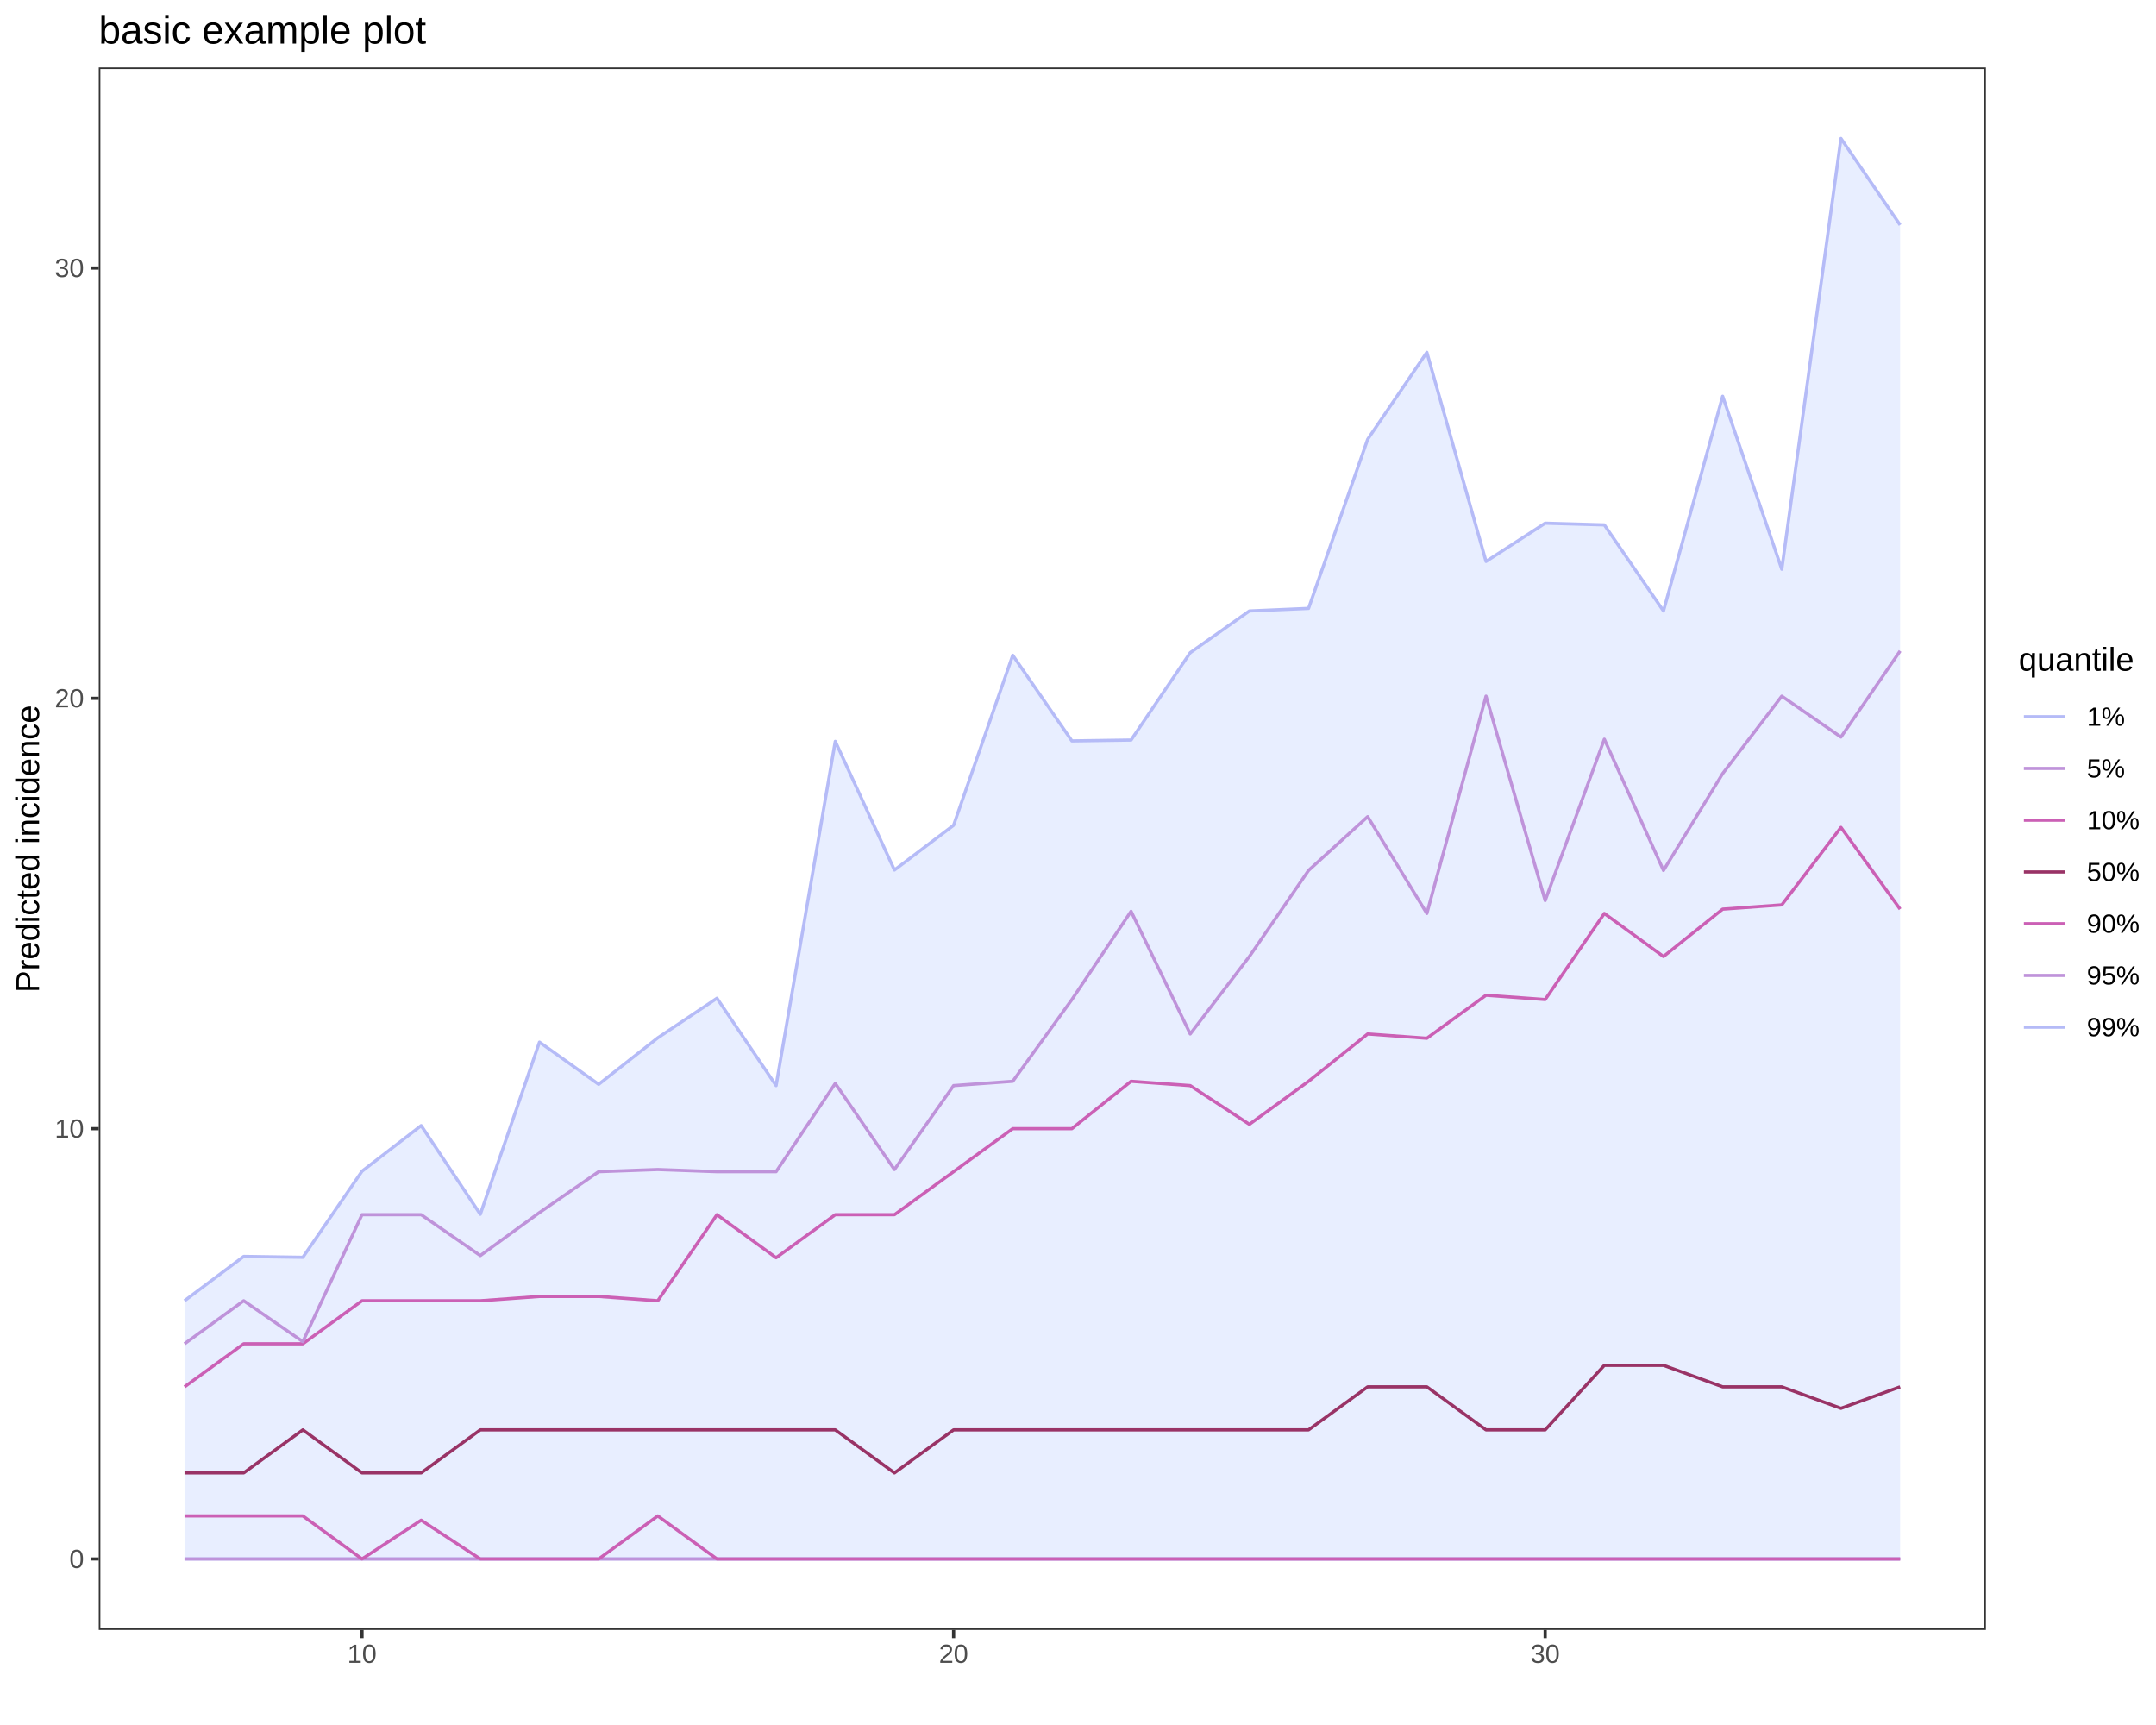
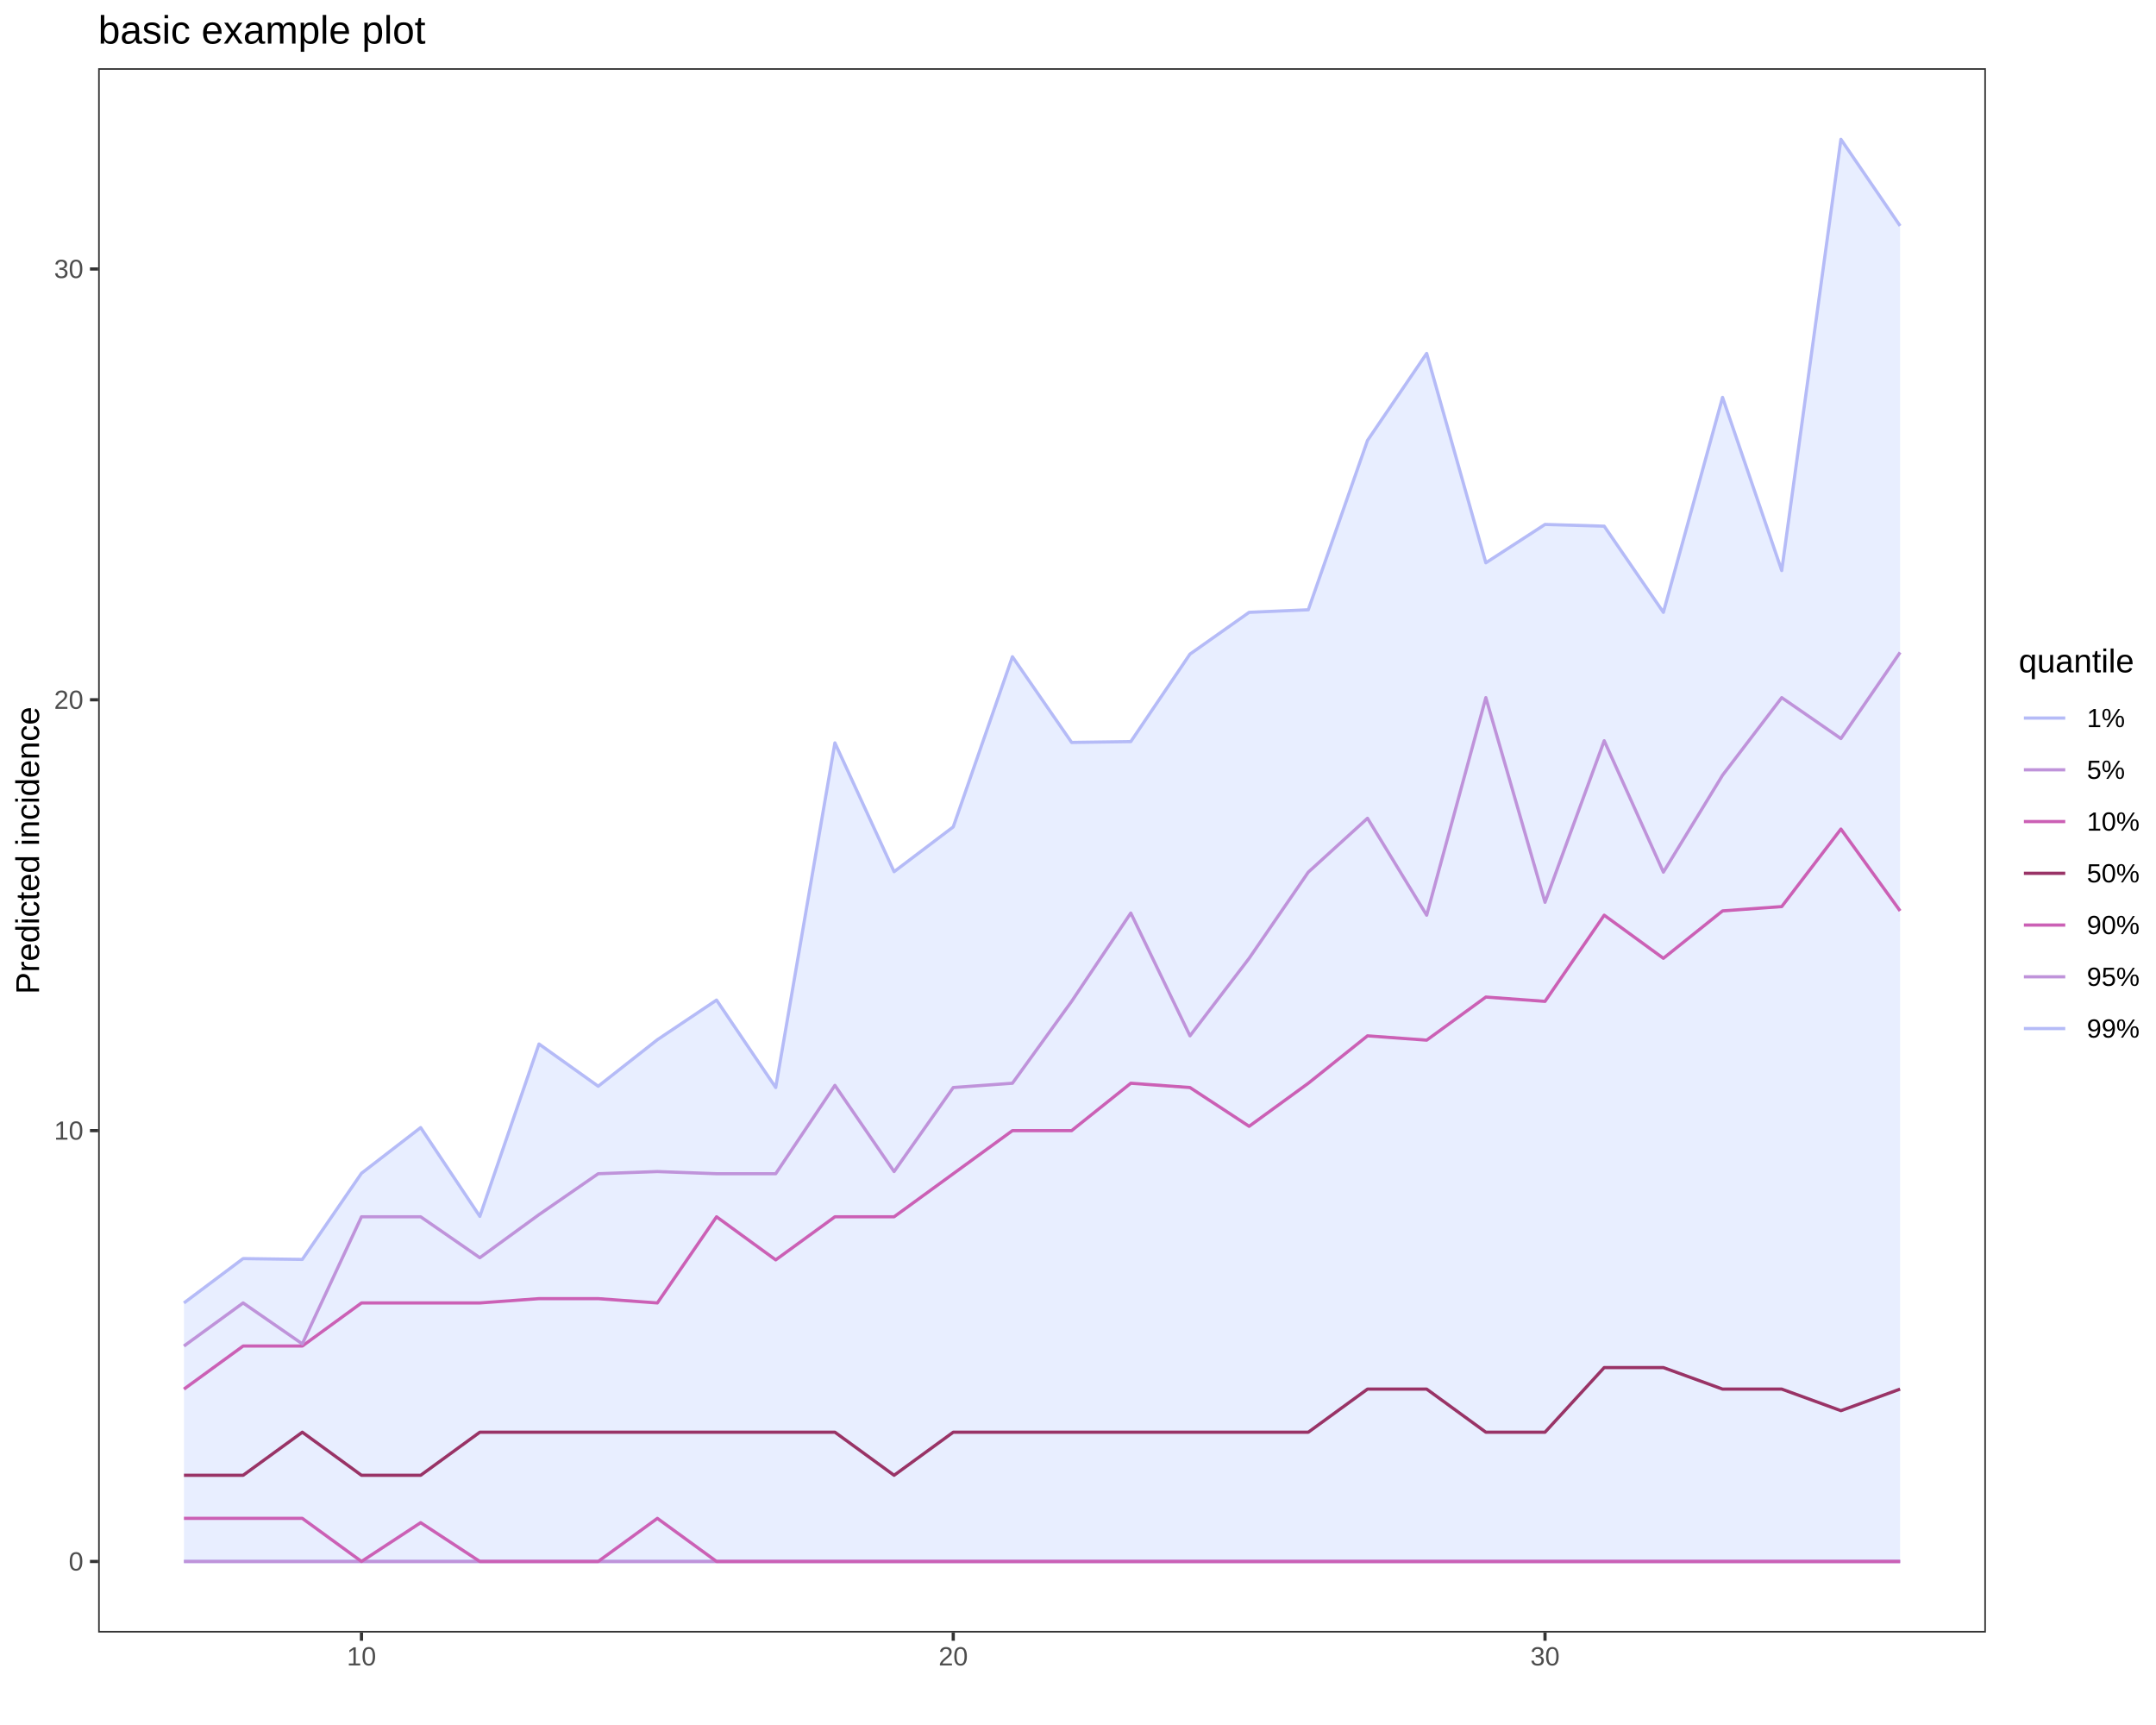
<svg xmlns="http://www.w3.org/2000/svg" viewBox="0 0 720.00 576.00">
  <defs>
    <style type="text/css">
    line, polyline, polygon, path, rect, circle {
      fill: none;
      stroke: #000000;
      stroke-linecap: round;
      stroke-linejoin: round;
      stroke-miterlimit: 10.00;
    }
  </style>
  </defs>
  <rect width="100%" height="100%" style="stroke: none; fill: #FFFFFF;" />
  <rect x="0.00" y="0.00" width="720.00" height="576.00" style="stroke-width: 1.07; stroke: #FFFFFF; fill: #FFFFFF;" />
  <defs>
-     <clipPath id="cpMzIuOTh8NjYzLjE5fDU0NC4yN3wyMi41Mg==">
-       <rect x="32.98" y="22.52" width="630.21" height="521.75" />
+     <clipPath id="cpMzIuNzh8NjYzLjE5fDU0NS4xM3wyMi43Nw==">
+       <rect x="32.78" y="22.77" width="630.42" height="522.36" />
    </clipPath>
  </defs>
-   <rect x="32.98" y="22.52" width="630.21" height="521.75" style="stroke-width: 1.07; stroke: none; fill: #FFFFFF;" clip-path="url(#cpMzIuOTh8NjYzLjE5fDU0NC4yN3wyMi41Mg==)" />
-   <polygon points="61.62,434.34 81.38,419.54 101.14,419.83 120.89,391.09 140.65,375.86 160.40,405.46 180.16,347.98 199.92,362.07 219.67,346.55 239.43,333.33 259.18,362.50 278.94,247.55 298.70,290.51 318.45,275.57 338.21,218.81 357.96,247.40 377.72,247.11 397.48,217.95 417.23,204.01 436.99,203.15 456.74,146.68 476.50,117.65 496.26,187.48 516.01,174.70 535.77,175.27 555.52,204.01 575.28,132.31 595.03,190.07 614.79,46.24 634.55,75.12 634.55,520.56 614.79,520.56 595.03,520.56 575.28,520.56 555.52,520.56 535.77,520.56 516.01,520.56 496.26,520.56 476.50,520.56 456.74,520.56 436.99,520.56 417.23,520.56 397.48,520.56 377.72,520.56 357.96,520.56 338.21,520.56 318.45,520.56 298.70,520.56 278.94,520.56 259.18,520.56 239.43,520.56 219.67,520.56 199.92,520.56 180.16,520.56 160.40,520.56 140.65,520.56 120.89,520.56 101.14,520.56 81.38,520.56 61.62,520.56 " style="stroke-width: 1.07; stroke: none; fill: #B3C6FF; fill-opacity: 0.30;" clip-path="url(#cpMzIuOTh8NjYzLjE5fDU0NC4yN3wyMi41Mg==)" />
-   <polyline points="61.62,520.56 81.38,520.56 101.14,520.56 120.89,520.56 140.65,520.56 160.40,520.56 180.16,520.56 199.92,520.56 219.67,520.56 239.43,520.56 259.18,520.56 278.94,520.56 298.70,520.56 318.45,520.56 338.21,520.56 357.96,520.56 377.72,520.56 397.48,520.56 417.23,520.56 436.99,520.56 456.74,520.56 476.50,520.56 496.26,520.56 516.01,520.56 535.77,520.56 555.52,520.56 575.28,520.56 595.03,520.56 614.79,520.56 634.55,520.56 " style="stroke-width: 1.07; stroke: #B5BBF7; stroke-linecap: butt;" clip-path="url(#cpMzIuOTh8NjYzLjE5fDU0NC4yN3wyMi41Mg==)" />
-   <polyline points="61.62,520.56 81.38,520.56 101.14,520.56 120.89,520.56 140.65,520.56 160.40,520.56 180.16,520.56 199.92,520.56 219.67,520.56 239.43,520.56 259.18,520.56 278.94,520.56 298.70,520.56 318.45,520.56 338.21,520.56 357.96,520.56 377.72,520.56 397.48,520.56 417.23,520.56 436.99,520.56 456.74,520.56 476.50,520.56 496.26,520.56 516.01,520.56 535.77,520.56 555.52,520.56 575.28,520.56 595.03,520.56 614.79,520.56 634.55,520.56 " style="stroke-width: 1.07; stroke: #BF93DA; stroke-linecap: butt;" clip-path="url(#cpMzIuOTh8NjYzLjE5fDU0NC4yN3wyMi41Mg==)" />
-   <polyline points="61.62,506.19 81.38,506.19 101.14,506.19 120.89,520.56 140.65,507.62 160.40,520.56 180.16,520.56 199.92,520.56 219.67,506.19 239.43,520.56 259.18,520.56 278.94,520.56 298.70,520.56 318.45,520.56 338.21,520.56 357.96,520.56 377.72,520.56 397.48,520.56 417.23,520.56 436.99,520.56 456.74,520.56 476.50,520.56 496.26,520.56 516.01,520.56 535.77,520.56 555.52,520.56 575.28,520.56 595.03,520.56 614.79,520.56 634.55,520.56 " style="stroke-width: 1.07; stroke: #CB60B5; stroke-linecap: butt;" clip-path="url(#cpMzIuOTh8NjYzLjE5fDU0NC4yN3wyMi41Mg==)" />
-   <polyline points="61.62,491.82 81.38,491.82 101.14,477.45 120.89,491.82 140.65,491.82 160.40,477.45 180.16,477.45 199.92,477.45 219.67,477.45 239.43,477.45 259.18,477.45 278.94,477.45 298.70,491.82 318.45,477.45 338.21,477.45 357.96,477.45 377.72,477.45 397.48,477.45 417.23,477.45 436.99,477.45 456.74,463.08 476.50,463.08 496.26,477.45 516.01,477.45 535.77,455.90 555.52,455.90 575.28,463.08 595.03,463.08 614.79,470.26 634.55,463.08 " style="stroke-width: 1.07; stroke: #993366; stroke-linecap: butt;" clip-path="url(#cpMzIuOTh8NjYzLjE5fDU0NC4yN3wyMi41Mg==)" />
-   <polyline points="61.62,463.08 81.38,448.71 101.14,448.71 120.89,434.34 140.65,434.34 160.40,434.34 180.16,432.90 199.92,432.90 219.67,434.34 239.43,405.60 259.18,419.97 278.94,405.60 298.70,405.60 318.45,391.24 338.21,376.87 357.96,376.87 377.72,361.06 397.48,362.50 417.23,375.43 436.99,361.06 456.74,345.25 476.50,346.69 496.26,332.32 516.01,333.76 535.77,305.02 555.52,319.39 575.28,303.58 595.03,302.15 614.79,276.28 634.55,303.58 " style="stroke-width: 1.07; stroke: #CB60B5; stroke-linecap: butt;" clip-path="url(#cpMzIuOTh8NjYzLjE5fDU0NC4yN3wyMi41Mg==)" />
-   <polyline points="61.62,448.71 81.38,434.34 101.14,447.99 120.89,405.60 140.65,405.60 160.40,419.25 180.16,404.89 199.92,391.24 219.67,390.52 239.43,391.24 259.18,391.24 278.94,361.78 298.70,390.52 318.45,362.50 338.21,361.06 357.96,333.76 377.72,304.30 397.48,345.25 417.23,319.39 436.99,290.65 456.74,272.69 476.50,305.02 496.26,232.46 516.01,300.71 535.77,246.83 555.52,290.65 575.28,258.32 595.03,232.46 614.79,246.11 634.55,217.37 " style="stroke-width: 1.07; stroke: #BF93DA; stroke-linecap: butt;" clip-path="url(#cpMzIuOTh8NjYzLjE5fDU0NC4yN3wyMi41Mg==)" />
-   <polyline points="61.62,434.34 81.38,419.54 101.14,419.83 120.89,391.09 140.65,375.86 160.40,405.46 180.16,347.98 199.92,362.07 219.67,346.55 239.43,333.33 259.18,362.50 278.94,247.55 298.70,290.51 318.45,275.57 338.21,218.81 357.96,247.40 377.72,247.11 397.48,217.95 417.23,204.01 436.99,203.15 456.74,146.68 476.50,117.65 496.26,187.48 516.01,174.70 535.77,175.27 555.52,204.01 575.28,132.31 595.03,190.07 614.79,46.24 634.55,75.12 " style="stroke-width: 1.07; stroke: #B5BBF7; stroke-linecap: butt;" clip-path="url(#cpMzIuOTh8NjYzLjE5fDU0NC4yN3wyMi41Mg==)" />
-   <rect x="32.98" y="22.52" width="630.21" height="521.75" style="stroke-width: 1.07; stroke: #333333;" clip-path="url(#cpMzIuOTh8NjYzLjE5fDU0NC4yN3wyMi41Mg==)" />
+   <rect x="32.78" y="22.77" width="630.42" height="522.36" style="stroke-width: 1.07; stroke: none; fill: #FFFFFF;" clip-path="url(#cpMzIuNzh8NjYzLjE5fDU0NS4xM3wyMi43Nw==)" />
+   <polygon points="61.43,435.07 81.19,420.26 100.96,420.54 120.72,391.77 140.48,376.52 160.24,406.16 180.00,348.61 199.77,362.71 219.53,347.18 239.29,333.94 259.05,363.14 278.82,248.06 298.58,291.07 318.34,276.11 338.10,219.29 357.87,247.91 377.63,247.63 397.39,218.42 417.15,204.47 436.91,203.61 456.68,147.07 476.44,118.01 496.20,187.93 515.96,175.12 535.73,175.70 555.49,204.47 575.25,132.69 595.01,190.52 614.78,46.52 634.54,75.43 634.54,521.39 614.78,521.39 595.01,521.39 575.25,521.39 555.49,521.39 535.73,521.39 515.96,521.39 496.20,521.39 476.44,521.39 456.68,521.39 436.91,521.39 417.15,521.39 397.39,521.39 377.63,521.39 357.87,521.39 338.10,521.39 318.34,521.39 298.58,521.39 278.82,521.39 259.05,521.39 239.29,521.39 219.53,521.39 199.77,521.39 180.00,521.39 160.24,521.39 140.48,521.39 120.72,521.39 100.96,521.39 81.19,521.39 61.43,521.39 " style="stroke-width: 1.07; stroke: none; fill: #B3C6FF; fill-opacity: 0.30;" clip-path="url(#cpMzIuNzh8NjYzLjE5fDU0NS4xM3wyMi43Nw==)" />
+   <polyline points="61.43,521.39 81.19,521.39 100.96,521.39 120.72,521.39 140.48,521.39 160.24,521.39 180.00,521.39 199.77,521.39 219.53,521.39 239.29,521.39 259.05,521.39 278.82,521.39 298.58,521.39 318.34,521.39 338.10,521.39 357.87,521.39 377.63,521.39 397.39,521.39 417.15,521.39 436.91,521.39 456.68,521.39 476.44,521.39 496.20,521.39 515.96,521.39 535.73,521.39 555.49,521.39 575.25,521.39 595.01,521.39 614.78,521.39 634.54,521.39 " style="stroke-width: 1.07; stroke: #B5BBF7; stroke-linecap: butt;" clip-path="url(#cpMzIuNzh8NjYzLjE5fDU0NS4xM3wyMi43Nw==)" />
+   <polyline points="61.43,521.39 81.19,521.39 100.96,521.39 120.72,521.39 140.48,521.39 160.24,521.39 180.00,521.39 199.77,521.39 219.53,521.39 239.29,521.39 259.05,521.39 278.82,521.39 298.58,521.39 318.34,521.39 338.10,521.39 357.87,521.39 377.63,521.39 397.39,521.39 417.15,521.39 436.91,521.39 456.68,521.39 476.44,521.39 496.20,521.39 515.96,521.39 535.73,521.39 555.49,521.39 575.25,521.39 595.01,521.39 614.78,521.39 634.54,521.39 " style="stroke-width: 1.07; stroke: #BF93DA; stroke-linecap: butt;" clip-path="url(#cpMzIuNzh8NjYzLjE5fDU0NS4xM3wyMi43Nw==)" />
+   <polyline points="61.43,507.00 81.19,507.00 100.96,507.00 120.72,521.39 140.48,508.44 160.24,521.39 180.00,521.39 199.77,521.39 219.53,507.00 239.29,521.39 259.05,521.39 278.82,521.39 298.58,521.39 318.34,521.39 338.10,521.39 357.87,521.39 377.63,521.39 397.39,521.39 417.15,521.39 436.91,521.39 456.68,521.39 476.44,521.39 496.20,521.39 515.96,521.39 535.73,521.39 555.49,521.39 575.25,521.39 595.01,521.39 614.78,521.39 634.54,521.39 " style="stroke-width: 1.07; stroke: #CB60B5; stroke-linecap: butt;" clip-path="url(#cpMzIuNzh8NjYzLjE5fDU0NS4xM3wyMi43Nw==)" />
+   <polyline points="61.43,492.62 81.19,492.62 100.96,478.23 120.72,492.62 140.48,492.62 160.24,478.23 180.00,478.23 199.77,478.23 219.53,478.23 239.29,478.23 259.05,478.23 278.82,478.23 298.58,492.62 318.34,478.23 338.10,478.23 357.87,478.23 377.63,478.23 397.39,478.23 417.15,478.23 436.91,478.23 456.68,463.84 476.44,463.84 496.20,478.23 515.96,478.23 535.73,456.65 555.49,456.65 575.25,463.84 595.01,463.84 614.78,471.04 634.54,463.84 " style="stroke-width: 1.07; stroke: #993366; stroke-linecap: butt;" clip-path="url(#cpMzIuNzh8NjYzLjE5fDU0NS4xM3wyMi43Nw==)" />
+   <polyline points="61.43,463.84 81.19,449.46 100.96,449.46 120.72,435.07 140.48,435.07 160.24,435.07 180.00,433.63 199.77,433.63 219.53,435.07 239.29,406.30 259.05,420.69 278.82,406.30 298.58,406.30 318.34,391.92 338.10,377.53 357.87,377.53 377.63,361.71 397.39,363.14 417.15,376.09 436.91,361.71 456.68,345.88 476.44,347.32 496.20,332.93 515.96,334.37 535.73,305.60 555.49,319.99 575.25,304.16 595.01,302.72 614.78,276.83 634.54,304.16 " style="stroke-width: 1.07; stroke: #CB60B5; stroke-linecap: butt;" clip-path="url(#cpMzIuNzh8NjYzLjE5fDU0NS4xM3wyMi43Nw==)" />
+   <polyline points="61.43,449.46 81.19,435.07 100.96,448.74 120.72,406.30 140.48,406.30 160.24,419.97 180.00,405.58 199.77,391.92 219.53,391.20 239.29,391.92 259.05,391.92 278.82,362.42 298.58,391.20 318.34,363.14 338.10,361.71 357.87,334.37 377.63,304.88 397.39,345.88 417.15,319.99 436.91,291.22 456.68,273.23 476.44,305.60 496.20,232.95 515.96,301.29 535.73,247.34 555.49,291.22 575.25,258.85 595.01,232.95 614.78,246.62 634.54,217.85 " style="stroke-width: 1.07; stroke: #BF93DA; stroke-linecap: butt;" clip-path="url(#cpMzIuNzh8NjYzLjE5fDU0NS4xM3wyMi43Nw==)" />
+   <polyline points="61.43,435.07 81.19,420.26 100.96,420.54 120.72,391.77 140.48,376.52 160.24,406.16 180.00,348.61 199.77,362.71 219.53,347.18 239.29,333.94 259.05,363.14 278.82,248.06 298.58,291.07 318.34,276.11 338.10,219.29 357.87,247.91 377.63,247.63 397.39,218.42 417.15,204.47 436.91,203.61 456.68,147.07 476.44,118.01 496.20,187.93 515.96,175.12 535.73,175.70 555.49,204.47 575.25,132.69 595.01,190.52 614.78,46.52 634.54,75.43 " style="stroke-width: 1.07; stroke: #B5BBF7; stroke-linecap: butt;" clip-path="url(#cpMzIuNzh8NjYzLjE5fDU0NS4xM3wyMi43Nw==)" />
+   <rect x="32.78" y="22.77" width="630.42" height="522.36" style="stroke-width: 1.07; stroke: #333333;" clip-path="url(#cpMzIuNzh8NjYzLjE5fDU0NS4xM3wyMi43Nw==)" />
  <defs>
    <clipPath id="cpMC4wMHw3MjAuMDB8NTc2LjAwfDAuMDA=">
      <rect x="0.00" y="0.00" width="720.00" height="576.00" />
    </clipPath>
  </defs>
  <g clip-path="url(#cpMC4wMHw3MjAuMDB8NTc2LjAwfDAuMDA=)">
-     <text x="23.16" y="523.58" style="font-size: 8.80px; fill: #4D4D4D; font-family: Liberation Sans;" textLength="4.89px" lengthAdjust="spacingAndGlyphs">0</text>
+     <text x="22.95" y="524.41" style="font-size: 8.80px; fill: #4D4D4D; font-family: Liberation Sans;" textLength="4.89px" lengthAdjust="spacingAndGlyphs">0</text>
  </g>
  <g clip-path="url(#cpMC4wMHw3MjAuMDB8NTc2LjAwfDAuMDA=)">
-     <text x="18.27" y="379.89" style="font-size: 8.80px; fill: #4D4D4D; font-family: Liberation Sans;" textLength="9.78px" lengthAdjust="spacingAndGlyphs">10</text>
+     <text x="18.06" y="380.55" style="font-size: 8.80px; fill: #4D4D4D; font-family: Liberation Sans;" textLength="9.78px" lengthAdjust="spacingAndGlyphs">10</text>
  </g>
  <g clip-path="url(#cpMC4wMHw3MjAuMDB8NTc2LjAwfDAuMDA=)">
-     <text x="18.27" y="236.20" style="font-size: 8.80px; fill: #4D4D4D; font-family: Liberation Sans;" textLength="9.78px" lengthAdjust="spacingAndGlyphs">20</text>
+     <text x="18.06" y="236.70" style="font-size: 8.80px; fill: #4D4D4D; font-family: Liberation Sans;" textLength="9.78px" lengthAdjust="spacingAndGlyphs">20</text>
  </g>
  <g clip-path="url(#cpMC4wMHw3MjAuMDB8NTc2LjAwfDAuMDA=)">
-     <text x="18.27" y="92.51" style="font-size: 8.80px; fill: #4D4D4D; font-family: Liberation Sans;" textLength="9.78px" lengthAdjust="spacingAndGlyphs">30</text>
+     <text x="18.06" y="92.84" style="font-size: 8.80px; fill: #4D4D4D; font-family: Liberation Sans;" textLength="9.78px" lengthAdjust="spacingAndGlyphs">30</text>
  </g>
-   <polyline points="30.24,520.56 32.98,520.56 " style="stroke-width: 1.07; stroke: #333333; stroke-linecap: butt;" clip-path="url(#cpMC4wMHw3MjAuMDB8NTc2LjAwfDAuMDA=)" />
-   <polyline points="30.24,376.87 32.98,376.87 " style="stroke-width: 1.07; stroke: #333333; stroke-linecap: butt;" clip-path="url(#cpMC4wMHw3MjAuMDB8NTc2LjAwfDAuMDA=)" />
-   <polyline points="30.24,233.18 32.98,233.18 " style="stroke-width: 1.07; stroke: #333333; stroke-linecap: butt;" clip-path="url(#cpMC4wMHw3MjAuMDB8NTc2LjAwfDAuMDA=)" />
-   <polyline points="30.24,89.49 32.98,89.49 " style="stroke-width: 1.07; stroke: #333333; stroke-linecap: butt;" clip-path="url(#cpMC4wMHw3MjAuMDB8NTc2LjAwfDAuMDA=)" />
-   <polyline points="120.89,547.01 120.89,544.27 " style="stroke-width: 1.07; stroke: #333333; stroke-linecap: butt;" clip-path="url(#cpMC4wMHw3MjAuMDB8NTc2LjAwfDAuMDA=)" />
-   <polyline points="318.45,547.01 318.45,544.27 " style="stroke-width: 1.07; stroke: #333333; stroke-linecap: butt;" clip-path="url(#cpMC4wMHw3MjAuMDB8NTc2LjAwfDAuMDA=)" />
-   <polyline points="516.01,547.01 516.01,544.27 " style="stroke-width: 1.07; stroke: #333333; stroke-linecap: butt;" clip-path="url(#cpMC4wMHw3MjAuMDB8NTc2LjAwfDAuMDA=)" />
+   <polyline points="30.04,521.39 32.78,521.39 " style="stroke-width: 1.07; stroke: #333333; stroke-linecap: butt;" clip-path="url(#cpMC4wMHw3MjAuMDB8NTc2LjAwfDAuMDA=)" />
+   <polyline points="30.04,377.53 32.78,377.53 " style="stroke-width: 1.07; stroke: #333333; stroke-linecap: butt;" clip-path="url(#cpMC4wMHw3MjAuMDB8NTc2LjAwfDAuMDA=)" />
+   <polyline points="30.04,233.67 32.78,233.67 " style="stroke-width: 1.07; stroke: #333333; stroke-linecap: butt;" clip-path="url(#cpMC4wMHw3MjAuMDB8NTc2LjAwfDAuMDA=)" />
+   <polyline points="30.04,89.82 32.78,89.82 " style="stroke-width: 1.07; stroke: #333333; stroke-linecap: butt;" clip-path="url(#cpMC4wMHw3MjAuMDB8NTc2LjAwfDAuMDA=)" />
+   <polyline points="120.72,547.87 120.72,545.13 " style="stroke-width: 1.07; stroke: #333333; stroke-linecap: butt;" clip-path="url(#cpMC4wMHw3MjAuMDB8NTc2LjAwfDAuMDA=)" />
+   <polyline points="318.34,547.87 318.34,545.13 " style="stroke-width: 1.07; stroke: #333333; stroke-linecap: butt;" clip-path="url(#cpMC4wMHw3MjAuMDB8NTc2LjAwfDAuMDA=)" />
+   <polyline points="515.96,547.87 515.96,545.13 " style="stroke-width: 1.07; stroke: #333333; stroke-linecap: butt;" clip-path="url(#cpMC4wMHw3MjAuMDB8NTc2LjAwfDAuMDA=)" />
  <g clip-path="url(#cpMC4wMHw3MjAuMDB8NTc2LjAwfDAuMDA=)">
-     <text x="116.00" y="555.25" style="font-size: 8.80px; fill: #4D4D4D; font-family: Liberation Sans;" textLength="9.78px" lengthAdjust="spacingAndGlyphs">10</text>
+     <text x="115.83" y="556.11" style="font-size: 8.80px; fill: #4D4D4D; font-family: Liberation Sans;" textLength="9.78px" lengthAdjust="spacingAndGlyphs">10</text>
  </g>
  <g clip-path="url(#cpMC4wMHw3MjAuMDB8NTc2LjAwfDAuMDA=)">
-     <text x="313.56" y="555.25" style="font-size: 8.80px; fill: #4D4D4D; font-family: Liberation Sans;" textLength="9.78px" lengthAdjust="spacingAndGlyphs">20</text>
+     <text x="313.45" y="556.11" style="font-size: 8.80px; fill: #4D4D4D; font-family: Liberation Sans;" textLength="9.78px" lengthAdjust="spacingAndGlyphs">20</text>
  </g>
  <g clip-path="url(#cpMC4wMHw3MjAuMDB8NTc2LjAwfDAuMDA=)">
-     <text x="511.12" y="555.25" style="font-size: 8.80px; fill: #4D4D4D; font-family: Liberation Sans;" textLength="9.78px" lengthAdjust="spacingAndGlyphs">30</text>
+     <text x="511.07" y="556.11" style="font-size: 8.80px; fill: #4D4D4D; font-family: Liberation Sans;" textLength="9.78px" lengthAdjust="spacingAndGlyphs">30</text>
  </g>
  <g clip-path="url(#cpMC4wMHw3MjAuMDB8NTc2LjAwfDAuMDA=)">
-     <text transform="translate(13.04,331.43) rotate(-90)" style="font-size: 11.00px; font-family: Liberation Sans;" textLength="96.06px" lengthAdjust="spacingAndGlyphs">Predicted incidence</text>
+     <text transform="translate(13.04,331.98) rotate(-90)" style="font-size: 11.00px; font-family: Liberation Sans;" textLength="96.06px" lengthAdjust="spacingAndGlyphs">Predicted incidence</text>
  </g>
-   <rect x="674.15" y="215.15" width="40.37" height="136.49" style="stroke-width: 1.07; stroke: none; fill: #FFFFFF;" clip-path="url(#cpMC4wMHw3MjAuMDB8NTc2LjAwfDAuMDA=)" />
+   <rect x="674.15" y="215.81" width="40.37" height="136.28" style="stroke-width: 1.07; stroke: none; fill: #FFFFFF;" clip-path="url(#cpMC4wMHw3MjAuMDB8NTc2LjAwfDAuMDA=)" />
  <g clip-path="url(#cpMC4wMHw3MjAuMDB8NTc2LjAwfDAuMDA=)">
-     <text x="674.15" y="223.96" style="font-size: 11.00px; font-family: Liberation Sans;" textLength="38.56px" lengthAdjust="spacingAndGlyphs">quantile</text>
+     <text x="674.15" y="224.51" style="font-size: 11.00px; font-family: Liberation Sans;" textLength="38.56px" lengthAdjust="spacingAndGlyphs">quantile</text>
  </g>
-   <rect x="674.15" y="230.68" width="17.28" height="17.28" style="stroke-width: 1.07; stroke: none; fill: #FFFFFF;" clip-path="url(#cpMC4wMHw3MjAuMDB8NTc2LjAwfDAuMDA=)" />
-   <line x1="675.88" y1="239.32" x2="689.70" y2="239.32" style="stroke-width: 1.07; stroke: #B5BBF7; stroke-linecap: butt;" clip-path="url(#cpMC4wMHw3MjAuMDB8NTc2LjAwfDAuMDA=)" />
-   <rect x="674.15" y="247.96" width="17.28" height="17.28" style="stroke-width: 1.07; stroke: none; fill: #FFFFFF;" clip-path="url(#cpMC4wMHw3MjAuMDB8NTc2LjAwfDAuMDA=)" />
-   <line x1="675.88" y1="256.60" x2="689.70" y2="256.60" style="stroke-width: 1.07; stroke: #BF93DA; stroke-linecap: butt;" clip-path="url(#cpMC4wMHw3MjAuMDB8NTc2LjAwfDAuMDA=)" />
-   <rect x="674.15" y="265.24" width="17.28" height="17.28" style="stroke-width: 1.07; stroke: none; fill: #FFFFFF;" clip-path="url(#cpMC4wMHw3MjAuMDB8NTc2LjAwfDAuMDA=)" />
-   <line x1="675.88" y1="273.88" x2="689.70" y2="273.88" style="stroke-width: 1.07; stroke: #CB60B5; stroke-linecap: butt;" clip-path="url(#cpMC4wMHw3MjAuMDB8NTc2LjAwfDAuMDA=)" />
-   <rect x="674.15" y="282.52" width="17.28" height="17.28" style="stroke-width: 1.07; stroke: none; fill: #FFFFFF;" clip-path="url(#cpMC4wMHw3MjAuMDB8NTc2LjAwfDAuMDA=)" />
-   <line x1="675.88" y1="291.16" x2="689.70" y2="291.16" style="stroke-width: 1.07; stroke: #993366; stroke-linecap: butt;" clip-path="url(#cpMC4wMHw3MjAuMDB8NTc2LjAwfDAuMDA=)" />
-   <rect x="674.15" y="299.80" width="17.28" height="17.28" style="stroke-width: 1.07; stroke: none; fill: #FFFFFF;" clip-path="url(#cpMC4wMHw3MjAuMDB8NTc2LjAwfDAuMDA=)" />
-   <line x1="675.88" y1="308.44" x2="689.70" y2="308.44" style="stroke-width: 1.07; stroke: #CB60B5; stroke-linecap: butt;" clip-path="url(#cpMC4wMHw3MjAuMDB8NTc2LjAwfDAuMDA=)" />
-   <rect x="674.15" y="317.08" width="17.28" height="17.28" style="stroke-width: 1.07; stroke: none; fill: #FFFFFF;" clip-path="url(#cpMC4wMHw3MjAuMDB8NTc2LjAwfDAuMDA=)" />
-   <line x1="675.88" y1="325.72" x2="689.70" y2="325.72" style="stroke-width: 1.07; stroke: #BF93DA; stroke-linecap: butt;" clip-path="url(#cpMC4wMHw3MjAuMDB8NTc2LjAwfDAuMDA=)" />
-   <rect x="674.15" y="334.36" width="17.28" height="17.28" style="stroke-width: 1.07; stroke: none; fill: #FFFFFF;" clip-path="url(#cpMC4wMHw3MjAuMDB8NTc2LjAwfDAuMDA=)" />
-   <line x1="675.88" y1="343.00" x2="689.70" y2="343.00" style="stroke-width: 1.07; stroke: #B5BBF7; stroke-linecap: butt;" clip-path="url(#cpMC4wMHw3MjAuMDB8NTc2LjAwfDAuMDA=)" />
+   <rect x="674.15" y="231.13" width="17.28" height="17.28" style="stroke-width: 1.07; stroke: none; fill: #FFFFFF;" clip-path="url(#cpMC4wMHw3MjAuMDB8NTc2LjAwfDAuMDA=)" />
+   <line x1="675.88" y1="239.77" x2="689.70" y2="239.77" style="stroke-width: 1.07; stroke: #B5BBF7; stroke-linecap: butt;" clip-path="url(#cpMC4wMHw3MjAuMDB8NTc2LjAwfDAuMDA=)" />
+   <rect x="674.15" y="248.41" width="17.28" height="17.28" style="stroke-width: 1.07; stroke: none; fill: #FFFFFF;" clip-path="url(#cpMC4wMHw3MjAuMDB8NTc2LjAwfDAuMDA=)" />
+   <line x1="675.88" y1="257.05" x2="689.70" y2="257.05" style="stroke-width: 1.07; stroke: #BF93DA; stroke-linecap: butt;" clip-path="url(#cpMC4wMHw3MjAuMDB8NTc2LjAwfDAuMDA=)" />
+   <rect x="674.15" y="265.69" width="17.28" height="17.28" style="stroke-width: 1.07; stroke: none; fill: #FFFFFF;" clip-path="url(#cpMC4wMHw3MjAuMDB8NTc2LjAwfDAuMDA=)" />
+   <line x1="675.88" y1="274.33" x2="689.70" y2="274.33" style="stroke-width: 1.07; stroke: #CB60B5; stroke-linecap: butt;" clip-path="url(#cpMC4wMHw3MjAuMDB8NTc2LjAwfDAuMDA=)" />
+   <rect x="674.15" y="282.97" width="17.28" height="17.28" style="stroke-width: 1.07; stroke: none; fill: #FFFFFF;" clip-path="url(#cpMC4wMHw3MjAuMDB8NTc2LjAwfDAuMDA=)" />
+   <line x1="675.88" y1="291.61" x2="689.70" y2="291.61" style="stroke-width: 1.07; stroke: #993366; stroke-linecap: butt;" clip-path="url(#cpMC4wMHw3MjAuMDB8NTc2LjAwfDAuMDA=)" />
+   <rect x="674.15" y="300.25" width="17.28" height="17.28" style="stroke-width: 1.07; stroke: none; fill: #FFFFFF;" clip-path="url(#cpMC4wMHw3MjAuMDB8NTc2LjAwfDAuMDA=)" />
+   <line x1="675.88" y1="308.89" x2="689.70" y2="308.89" style="stroke-width: 1.07; stroke: #CB60B5; stroke-linecap: butt;" clip-path="url(#cpMC4wMHw3MjAuMDB8NTc2LjAwfDAuMDA=)" />
+   <rect x="674.15" y="317.53" width="17.28" height="17.28" style="stroke-width: 1.07; stroke: none; fill: #FFFFFF;" clip-path="url(#cpMC4wMHw3MjAuMDB8NTc2LjAwfDAuMDA=)" />
+   <line x1="675.88" y1="326.17" x2="689.70" y2="326.17" style="stroke-width: 1.07; stroke: #BF93DA; stroke-linecap: butt;" clip-path="url(#cpMC4wMHw3MjAuMDB8NTc2LjAwfDAuMDA=)" />
+   <rect x="674.15" y="334.81" width="17.28" height="17.28" style="stroke-width: 1.07; stroke: none; fill: #FFFFFF;" clip-path="url(#cpMC4wMHw3MjAuMDB8NTc2LjAwfDAuMDA=)" />
+   <line x1="675.88" y1="343.45" x2="689.70" y2="343.45" style="stroke-width: 1.07; stroke: #B5BBF7; stroke-linecap: butt;" clip-path="url(#cpMC4wMHw3MjAuMDB8NTc2LjAwfDAuMDA=)" />
  <g clip-path="url(#cpMC4wMHw3MjAuMDB8NTc2LjAwfDAuMDA=)">
-     <text x="696.91" y="242.34" style="font-size: 8.80px; font-family: Liberation Sans;" textLength="12.72px" lengthAdjust="spacingAndGlyphs">1%</text>
+     <text x="696.91" y="242.80" style="font-size: 8.80px; font-family: Liberation Sans;" textLength="12.72px" lengthAdjust="spacingAndGlyphs">1%</text>
  </g>
  <g clip-path="url(#cpMC4wMHw3MjAuMDB8NTc2LjAwfDAuMDA=)">
-     <text x="696.91" y="259.62" style="font-size: 8.80px; font-family: Liberation Sans;" textLength="12.72px" lengthAdjust="spacingAndGlyphs">5%</text>
+     <text x="696.91" y="260.08" style="font-size: 8.80px; font-family: Liberation Sans;" textLength="12.72px" lengthAdjust="spacingAndGlyphs">5%</text>
  </g>
  <g clip-path="url(#cpMC4wMHw3MjAuMDB8NTc2LjAwfDAuMDA=)">
-     <text x="696.91" y="276.90" style="font-size: 8.80px; font-family: Liberation Sans;" textLength="17.61px" lengthAdjust="spacingAndGlyphs">10%</text>
+     <text x="696.91" y="277.36" style="font-size: 8.80px; font-family: Liberation Sans;" textLength="17.61px" lengthAdjust="spacingAndGlyphs">10%</text>
  </g>
  <g clip-path="url(#cpMC4wMHw3MjAuMDB8NTc2LjAwfDAuMDA=)">
-     <text x="696.91" y="294.18" style="font-size: 8.80px; font-family: Liberation Sans;" textLength="17.61px" lengthAdjust="spacingAndGlyphs">50%</text>
+     <text x="696.91" y="294.64" style="font-size: 8.80px; font-family: Liberation Sans;" textLength="17.61px" lengthAdjust="spacingAndGlyphs">50%</text>
  </g>
  <g clip-path="url(#cpMC4wMHw3MjAuMDB8NTc2LjAwfDAuMDA=)">
-     <text x="696.91" y="311.46" style="font-size: 8.80px; font-family: Liberation Sans;" textLength="17.61px" lengthAdjust="spacingAndGlyphs">90%</text>
+     <text x="696.91" y="311.92" style="font-size: 8.80px; font-family: Liberation Sans;" textLength="17.61px" lengthAdjust="spacingAndGlyphs">90%</text>
  </g>
  <g clip-path="url(#cpMC4wMHw3MjAuMDB8NTc2LjAwfDAuMDA=)">
-     <text x="696.91" y="328.74" style="font-size: 8.80px; font-family: Liberation Sans;" textLength="17.61px" lengthAdjust="spacingAndGlyphs">95%</text>
+     <text x="696.91" y="329.20" style="font-size: 8.80px; font-family: Liberation Sans;" textLength="17.61px" lengthAdjust="spacingAndGlyphs">95%</text>
  </g>
  <g clip-path="url(#cpMC4wMHw3MjAuMDB8NTc2LjAwfDAuMDA=)">
-     <text x="696.91" y="346.02" style="font-size: 8.80px; font-family: Liberation Sans;" textLength="17.61px" lengthAdjust="spacingAndGlyphs">99%</text>
+     <text x="696.91" y="346.48" style="font-size: 8.80px; font-family: Liberation Sans;" textLength="17.61px" lengthAdjust="spacingAndGlyphs">99%</text>
  </g>
  <g clip-path="url(#cpMC4wMHw3MjAuMDB8NTc2LjAwfDAuMDA=)">
-     <text x="32.98" y="14.56" style="font-size: 13.20px; font-family: Liberation Sans;" textLength="109.17px" lengthAdjust="spacingAndGlyphs">basic example plot</text>
+     <text x="32.78" y="14.56" style="font-size: 13.20px; font-family: Liberation Sans;" textLength="109.17px" lengthAdjust="spacingAndGlyphs">basic example plot</text>
  </g>
</svg>
